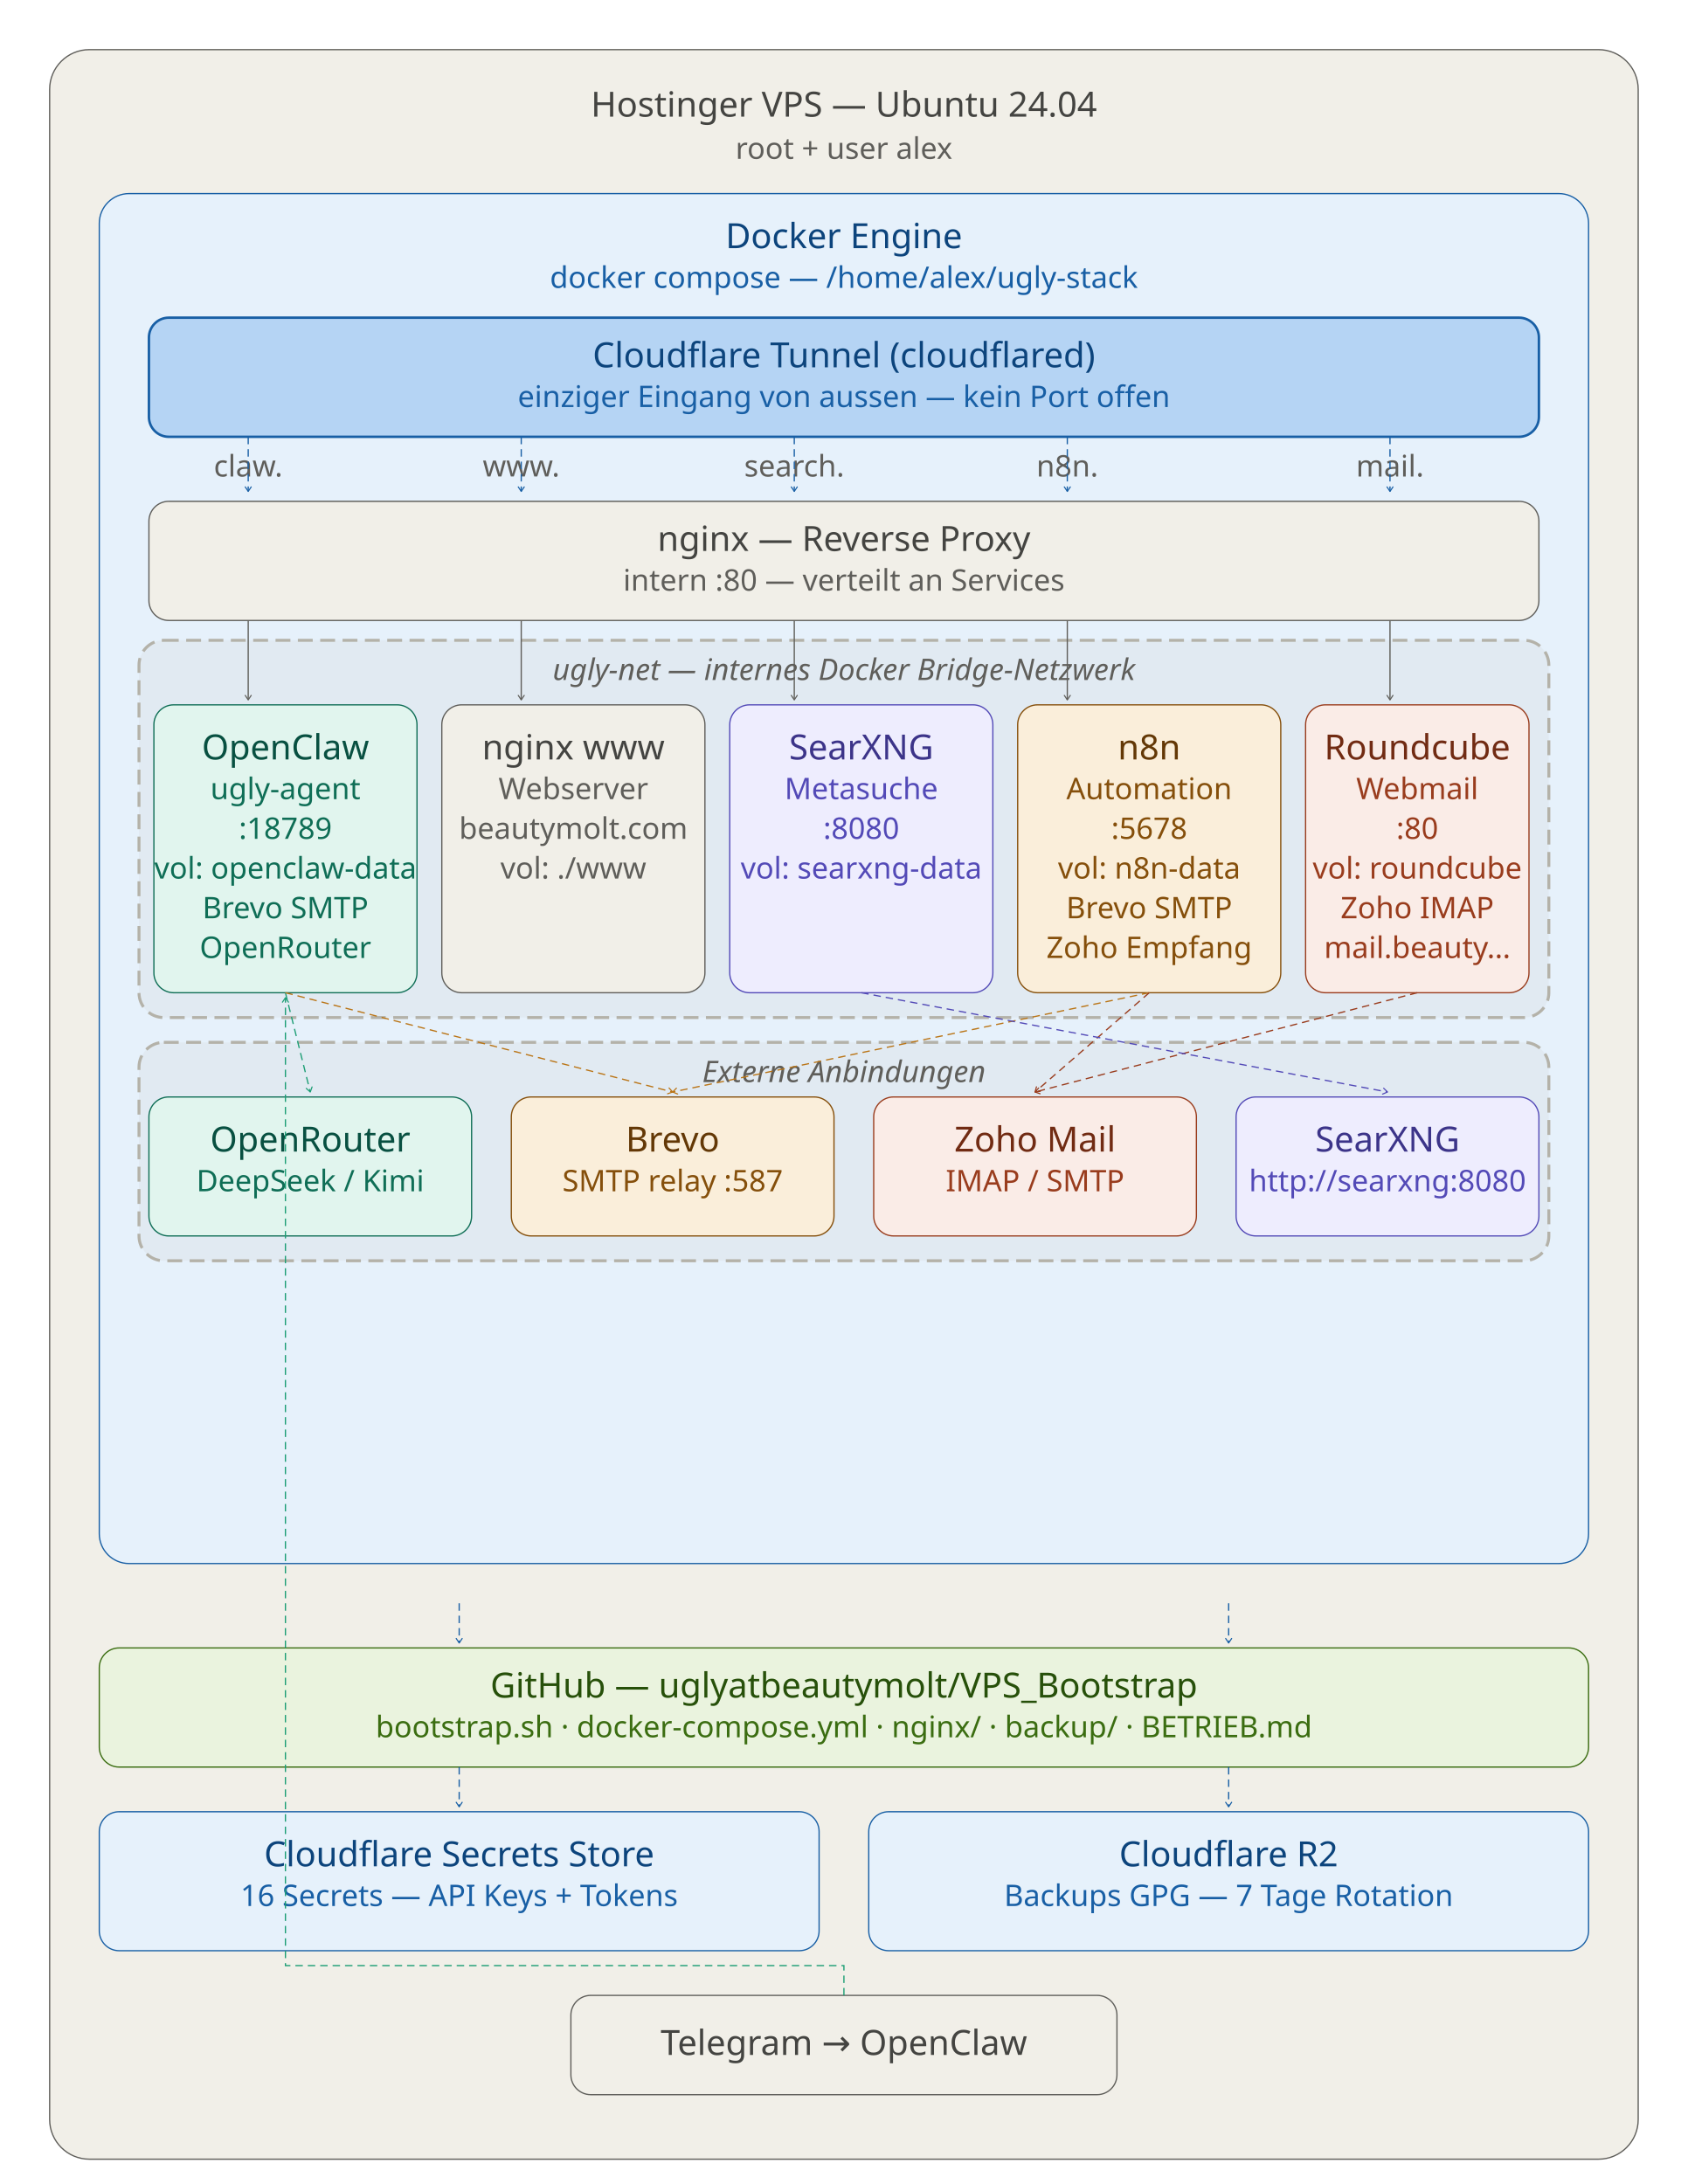
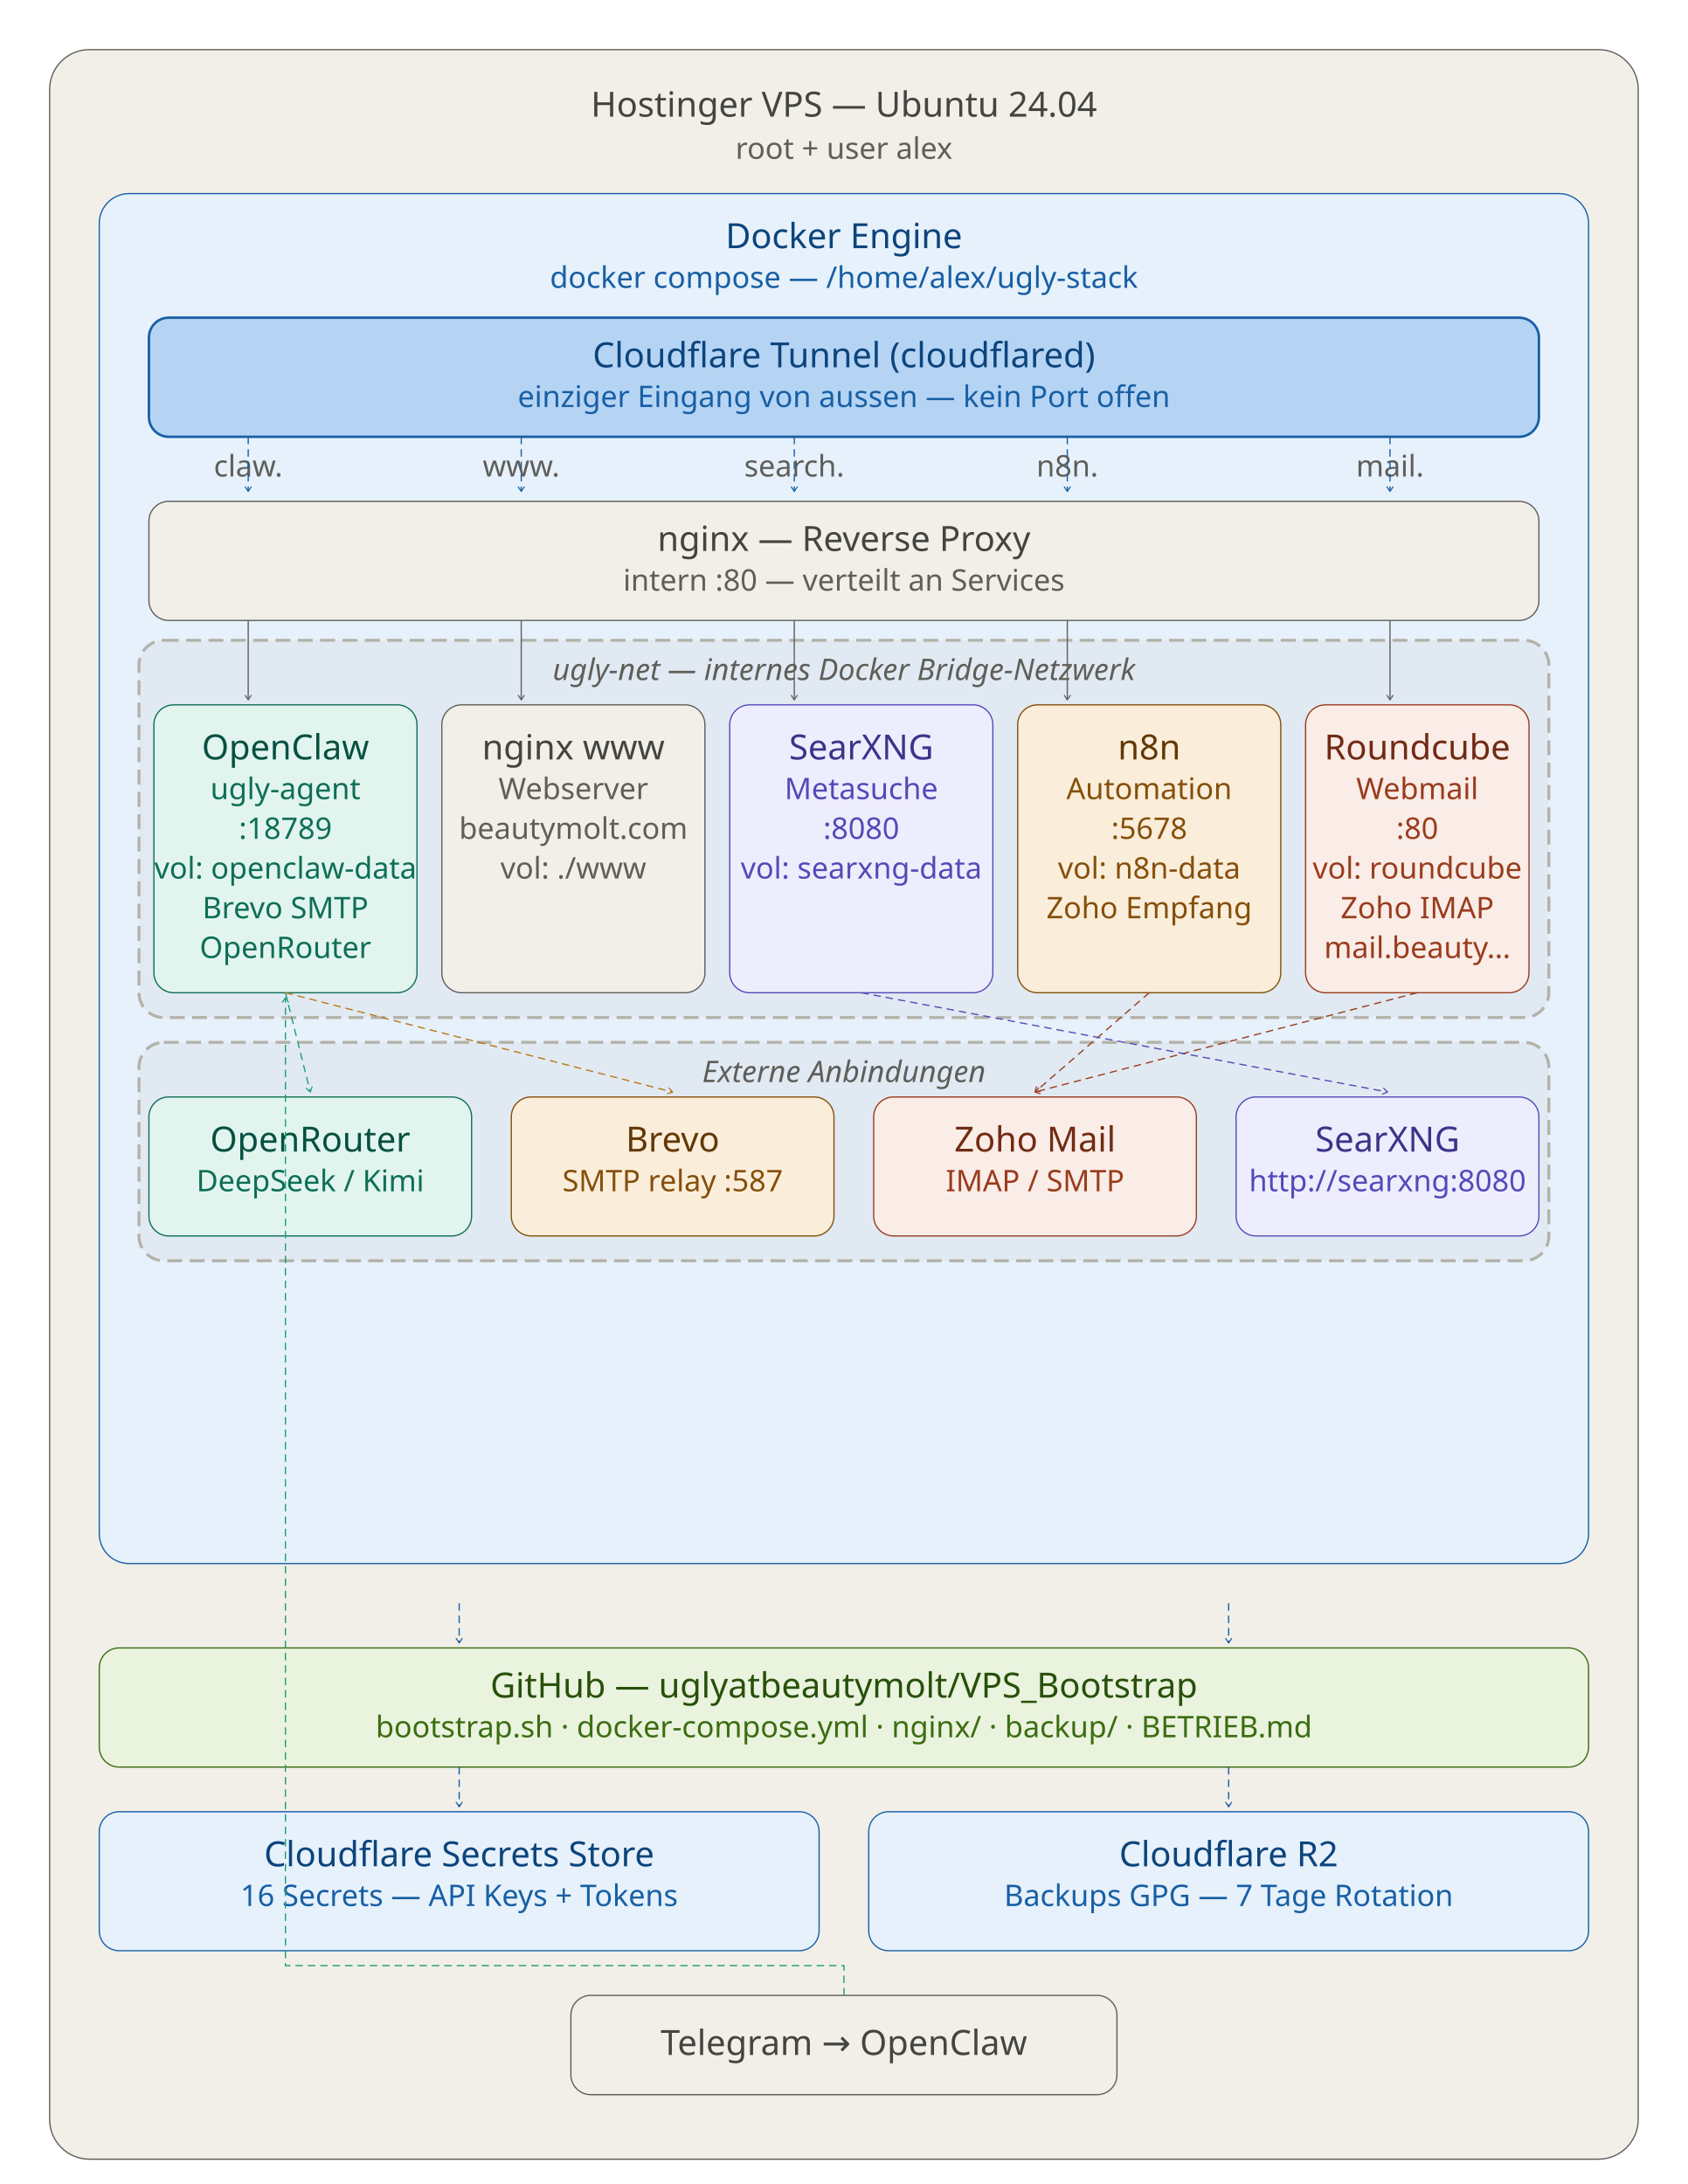
<svg xmlns="http://www.w3.org/2000/svg" width="100%" viewBox="0 0 680 880" style="font-family: sans-serif;">
  <defs>
    <style>
    .th { font-size: 14px; font-weight: 500; fill: #2C2C2A; }
    .ts { font-size: 12px; font-weight: 400; fill: #5F5E5A; }
    .c-gray-fill   { fill: #F1EFE8; stroke: #5F5E5A; }
    .c-blue-fill   { fill: #E6F1FB; stroke: #185FA5; }
    .c-blue-dark   { fill: #B5D4F4; stroke: #185FA5; }
    .c-teal-fill   { fill: #E1F5EE; stroke: #0F6E56; }
    .c-purple-fill { fill: #EEEDFE; stroke: #534AB7; }
    .c-amber-fill  { fill: #FAEEDA; stroke: #854F0B; }
    .c-coral-fill  { fill: #FAECE7; stroke: #993C1D; }
    .c-green-fill  { fill: #EAF3DE; stroke: #3B6D11; }
    .c-net-fill    { fill: rgba(180,178,169,0.10); stroke: #B4B2A9; }
    .th-blue   { fill: #0C447C; }
    .th-teal   { fill: #085041; }
    .th-purple { fill: #3C3489; }
    .th-amber  { fill: #633806; }
    .th-coral  { fill: #712B13; }
    .th-green  { fill: #27500A; }
    .th-gray   { fill: #444441; }
    .ts-blue   { fill: #185FA5; }
    .ts-teal   { fill: #0F6E56; }
    .ts-purple { fill: #534AB7; }
    .ts-amber  { fill: #854F0B; }
    .ts-coral  { fill: #993C1D; }
    .ts-green  { fill: #3B6D11; }
    .ts-gray   { fill: #5F5E5A; }
  </style>
    <marker id="a" viewBox="0 0 10 10" refX="8" refY="5" markerWidth="6" markerHeight="6" orient="auto-start-reverse">
      <path d="M2 1L8 5L2 9" fill="none" stroke="context-stroke" stroke-width="1.5" stroke-linecap="round" stroke-linejoin="round" />
    </marker>
  </defs>
  <rect x="20" y="20" width="640" height="850" rx="16" class="c-gray-fill" stroke-width="0.5" />
  <text class="th th-gray" x="340" y="47" text-anchor="middle">Hostinger VPS — Ubuntu 24.04</text>
  <text class="ts ts-gray" x="340" y="64" text-anchor="middle">root + user alex</text>
  <rect x="40" y="78" width="600" height="552" rx="12" class="c-blue-fill" stroke-width="0.5" />
  <text class="th th-blue" x="340" y="100" text-anchor="middle">Docker Engine</text>
  <text class="ts ts-blue" x="340" y="116" text-anchor="middle">docker compose — /home/alex/ugly-stack</text>
  <rect x="60" y="128" width="560" height="48" class="c-blue-dark" rx="8" stroke-width="1" />
  <text class="th th-blue" x="340" y="148" text-anchor="middle">Cloudflare Tunnel (cloudflared)</text>
  <text class="ts ts-blue" x="340" y="164" text-anchor="middle">einziger Eingang von aussen — kein Port offen</text>
  <text class="ts ts-gray" x="100" y="192" text-anchor="middle">claw.</text>
  <text class="ts ts-gray" x="210" y="192" text-anchor="middle">www.</text>
  <text class="ts ts-gray" x="320" y="192" text-anchor="middle">search.</text>
  <text class="ts ts-gray" x="430" y="192" text-anchor="middle">n8n.</text>
  <text class="ts ts-gray" x="560" y="192" text-anchor="middle">mail.</text>
  <line x1="100" y1="176" x2="100" y2="198" stroke="#185FA5" stroke-width="0.5" stroke-dasharray="3 2" marker-end="url(#a)" />
  <line x1="210" y1="176" x2="210" y2="198" stroke="#185FA5" stroke-width="0.5" stroke-dasharray="3 2" marker-end="url(#a)" />
  <line x1="320" y1="176" x2="320" y2="198" stroke="#185FA5" stroke-width="0.5" stroke-dasharray="3 2" marker-end="url(#a)" />
  <line x1="430" y1="176" x2="430" y2="198" stroke="#185FA5" stroke-width="0.5" stroke-dasharray="3 2" marker-end="url(#a)" />
  <line x1="560" y1="176" x2="560" y2="198" stroke="#185FA5" stroke-width="0.5" stroke-dasharray="3 2" marker-end="url(#a)" />
  <rect x="60" y="202" width="560" height="48" rx="8" class="c-gray-fill" stroke-width="0.5" />
  <text class="th th-gray" x="340" y="222" text-anchor="middle">nginx — Reverse Proxy</text>
  <text class="ts ts-gray" x="340" y="238" text-anchor="middle">intern :80 — verteilt an Services</text>
  <rect x="56" y="258" width="568" height="152" rx="10" class="c-net-fill" stroke-width="1.2" stroke-dasharray="6 3" />
  <text class="ts ts-gray" x="340" y="274" text-anchor="middle" font-style="italic">ugly-net — internes Docker Bridge-Netzwerk</text>
  <line x1="100" y1="250" x2="100" y2="282" stroke="#5F5E5A" stroke-width="0.5" marker-end="url(#a)" />
  <line x1="210" y1="250" x2="210" y2="282" stroke="#5F5E5A" stroke-width="0.5" marker-end="url(#a)" />
  <line x1="320" y1="250" x2="320" y2="282" stroke="#5F5E5A" stroke-width="0.5" marker-end="url(#a)" />
  <line x1="430" y1="250" x2="430" y2="282" stroke="#5F5E5A" stroke-width="0.5" marker-end="url(#a)" />
  <line x1="560" y1="250" x2="560" y2="282" stroke="#5F5E5A" stroke-width="0.5" marker-end="url(#a)" />
  <rect x="62" y="284" width="106" height="116" rx="8" class="c-teal-fill" stroke-width="0.5" />
  <text class="th th-teal" x="115" y="306" text-anchor="middle">OpenClaw</text>
  <text class="ts ts-teal" x="115" y="322" text-anchor="middle">ugly-agent</text>
  <text class="ts ts-teal" x="115" y="338" text-anchor="middle">:18789</text>
  <text class="ts ts-teal" x="115" y="354" text-anchor="middle">vol: openclaw-data</text>
  <text class="ts ts-teal" x="115" y="370" text-anchor="middle">Brevo SMTP</text>
  <text class="ts ts-teal" x="115" y="386" text-anchor="middle">OpenRouter</text>
  <rect x="178" y="284" width="106" height="116" rx="8" class="c-gray-fill" stroke-width="0.5" />
  <text class="th th-gray" x="231" y="306" text-anchor="middle">nginx www</text>
  <text class="ts ts-gray" x="231" y="322" text-anchor="middle">Webserver</text>
  <text class="ts ts-gray" x="231" y="338" text-anchor="middle">beautymolt.com</text>
  <text class="ts ts-gray" x="231" y="354" text-anchor="middle">vol: ./www</text>
  <rect x="294" y="284" width="106" height="116" rx="8" class="c-purple-fill" stroke-width="0.5" />
  <text class="th th-purple" x="347" y="306" text-anchor="middle">SearXNG</text>
  <text class="ts ts-purple" x="347" y="322" text-anchor="middle">Metasuche</text>
  <text class="ts ts-purple" x="347" y="338" text-anchor="middle">:8080</text>
  <text class="ts ts-purple" x="347" y="354" text-anchor="middle">vol: searxng-data</text>
  <rect x="410" y="284" width="106" height="116" rx="8" class="c-amber-fill" stroke-width="0.5" />
  <text class="th th-amber" x="463" y="306" text-anchor="middle">n8n</text>
  <text class="ts ts-amber" x="463" y="322" text-anchor="middle">Automation</text>
  <text class="ts ts-amber" x="463" y="338" text-anchor="middle">:5678</text>
  <text class="ts ts-amber" x="463" y="354" text-anchor="middle">vol: n8n-data</text>
-   <text class="ts ts-amber" x="463" y="370" text-anchor="middle">Brevo SMTP</text>
-   <text class="ts ts-amber" x="463" y="386" text-anchor="middle">Zoho Empfang</text>
+   <text class="ts ts-amber" x="463" y="370" text-anchor="middle">Zoho Empfang</text>
  <rect x="526" y="284" width="90" height="116" rx="8" class="c-coral-fill" stroke-width="0.5" />
  <text class="th th-coral" x="571" y="306" text-anchor="middle">Roundcube</text>
  <text class="ts ts-coral" x="571" y="322" text-anchor="middle">Webmail</text>
  <text class="ts ts-coral" x="571" y="338" text-anchor="middle">:80</text>
  <text class="ts ts-coral" x="571" y="354" text-anchor="middle">vol: roundcube</text>
  <text class="ts ts-coral" x="571" y="370" text-anchor="middle">Zoho IMAP</text>
  <text class="ts ts-coral" x="571" y="386" text-anchor="middle">mail.beauty…</text>
  <rect x="56" y="420" width="568" height="88" rx="10" class="c-net-fill" stroke-width="1.2" stroke-dasharray="6 3" />
  <text class="ts ts-gray" x="340" y="436" text-anchor="middle" font-style="italic">Externe Anbindungen</text>
  <rect x="60" y="442" width="130" height="56" rx="8" class="c-teal-fill" stroke-width="0.5" />
  <text class="th th-teal" x="125" y="464" text-anchor="middle">OpenRouter</text>
  <text class="ts ts-teal" x="125" y="480" text-anchor="middle">DeepSeek / Kimi</text>
  <rect x="206" y="442" width="130" height="56" rx="8" class="c-amber-fill" stroke-width="0.5" />
  <text class="th th-amber" x="271" y="464" text-anchor="middle">Brevo</text>
  <text class="ts ts-amber" x="271" y="480" text-anchor="middle">SMTP relay :587</text>
  <rect x="352" y="442" width="130" height="56" rx="8" class="c-coral-fill" stroke-width="0.5" />
  <text class="th th-coral" x="417" y="464" text-anchor="middle">Zoho Mail</text>
  <text class="ts ts-coral" x="417" y="480" text-anchor="middle">IMAP / SMTP</text>
  <rect x="498" y="442" width="122" height="56" rx="8" class="c-purple-fill" stroke-width="0.5" />
  <text class="th th-purple" x="559" y="464" text-anchor="middle">SearXNG</text>
  <text class="ts ts-purple" x="559" y="480" text-anchor="middle">http://searxng:8080</text>
  <line x1="115" y1="400" x2="125" y2="440" stroke="#1D9E75" stroke-width="0.5" stroke-dasharray="3 2" marker-end="url(#a)" />
  <line x1="115" y1="400" x2="271" y2="440" stroke="#BA7517" stroke-width="0.5" stroke-dasharray="3 2" marker-end="url(#a)" />
-   <line x1="463" y1="400" x2="271" y2="440" stroke="#BA7517" stroke-width="0.5" stroke-dasharray="3 2" marker-end="url(#a)" />
  <line x1="463" y1="400" x2="417" y2="440" stroke="#993C1D" stroke-width="0.5" stroke-dasharray="3 2" marker-end="url(#a)" />
  <line x1="571" y1="400" x2="417" y2="440" stroke="#993C1D" stroke-width="0.5" stroke-dasharray="3 2" marker-end="url(#a)" />
  <line x1="347" y1="400" x2="559" y2="440" stroke="#534AB7" stroke-width="0.5" stroke-dasharray="3 2" marker-end="url(#a)" />
  <rect x="40" y="664" width="600" height="48" rx="8" class="c-green-fill" stroke-width="0.5" />
  <text class="th th-green" x="340" y="684" text-anchor="middle">GitHub — uglyatbeautymolt/VPS_Bootstrap</text>
  <text class="ts ts-green" x="340" y="700" text-anchor="middle">bootstrap.sh · docker-compose.yml · nginx/ · backup/ · BETRIEB.md</text>
  <rect x="40" y="730" width="290" height="56" rx="8" class="c-blue-fill" stroke-width="0.5" />
  <text class="th th-blue" x="185" y="752" text-anchor="middle">Cloudflare Secrets Store</text>
  <text class="ts ts-blue" x="185" y="768" text-anchor="middle">16 Secrets — API Keys + Tokens</text>
  <rect x="350" y="730" width="290" height="56" rx="8" class="c-blue-fill" stroke-width="0.5" />
  <text class="th th-blue" x="495" y="752" text-anchor="middle">Cloudflare R2</text>
  <text class="ts ts-blue" x="495" y="768" text-anchor="middle">Backups GPG — 7 Tage Rotation</text>
  <line x1="185" y1="646" x2="185" y2="662" stroke="#185FA5" stroke-width="0.5" stroke-dasharray="3 2" marker-end="url(#a)" />
  <line x1="495" y1="646" x2="495" y2="662" stroke="#185FA5" stroke-width="0.5" stroke-dasharray="3 2" marker-end="url(#a)" />
  <line x1="185" y1="712" x2="185" y2="728" stroke="#185FA5" stroke-width="0.5" stroke-dasharray="3 2" marker-end="url(#a)" />
  <line x1="495" y1="712" x2="495" y2="728" stroke="#185FA5" stroke-width="0.5" stroke-dasharray="3 2" marker-end="url(#a)" />
  <rect x="230" y="804" width="220" height="40" rx="8" class="c-gray-fill" stroke-width="0.5" />
  <text class="th th-gray" x="340" y="828" text-anchor="middle">Telegram → OpenClaw</text>
  <path d="M340 804 L340 792 L115 792 L115 402" fill="none" stroke="#1D9E75" stroke-width="0.5" stroke-dasharray="3 2" marker-end="url(#a)" />
</svg>
